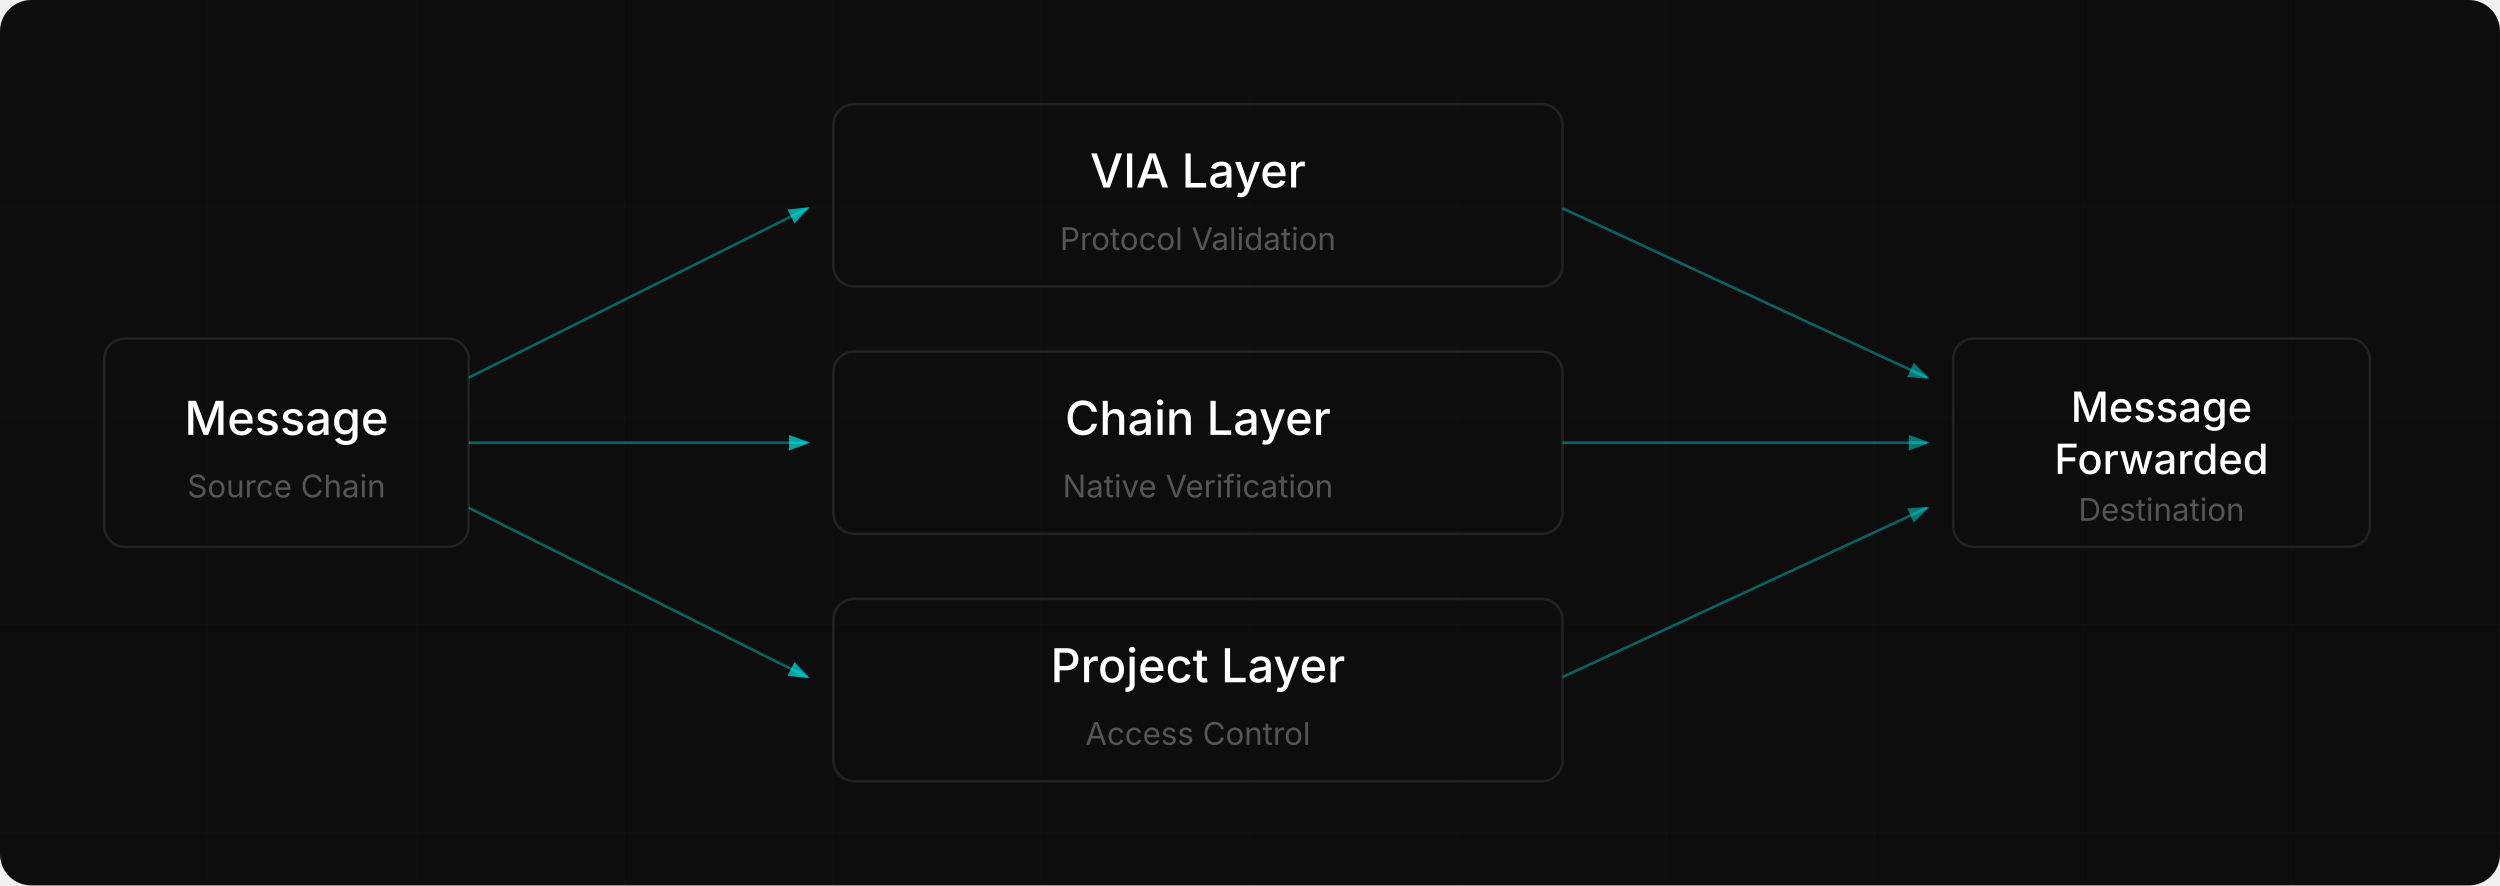
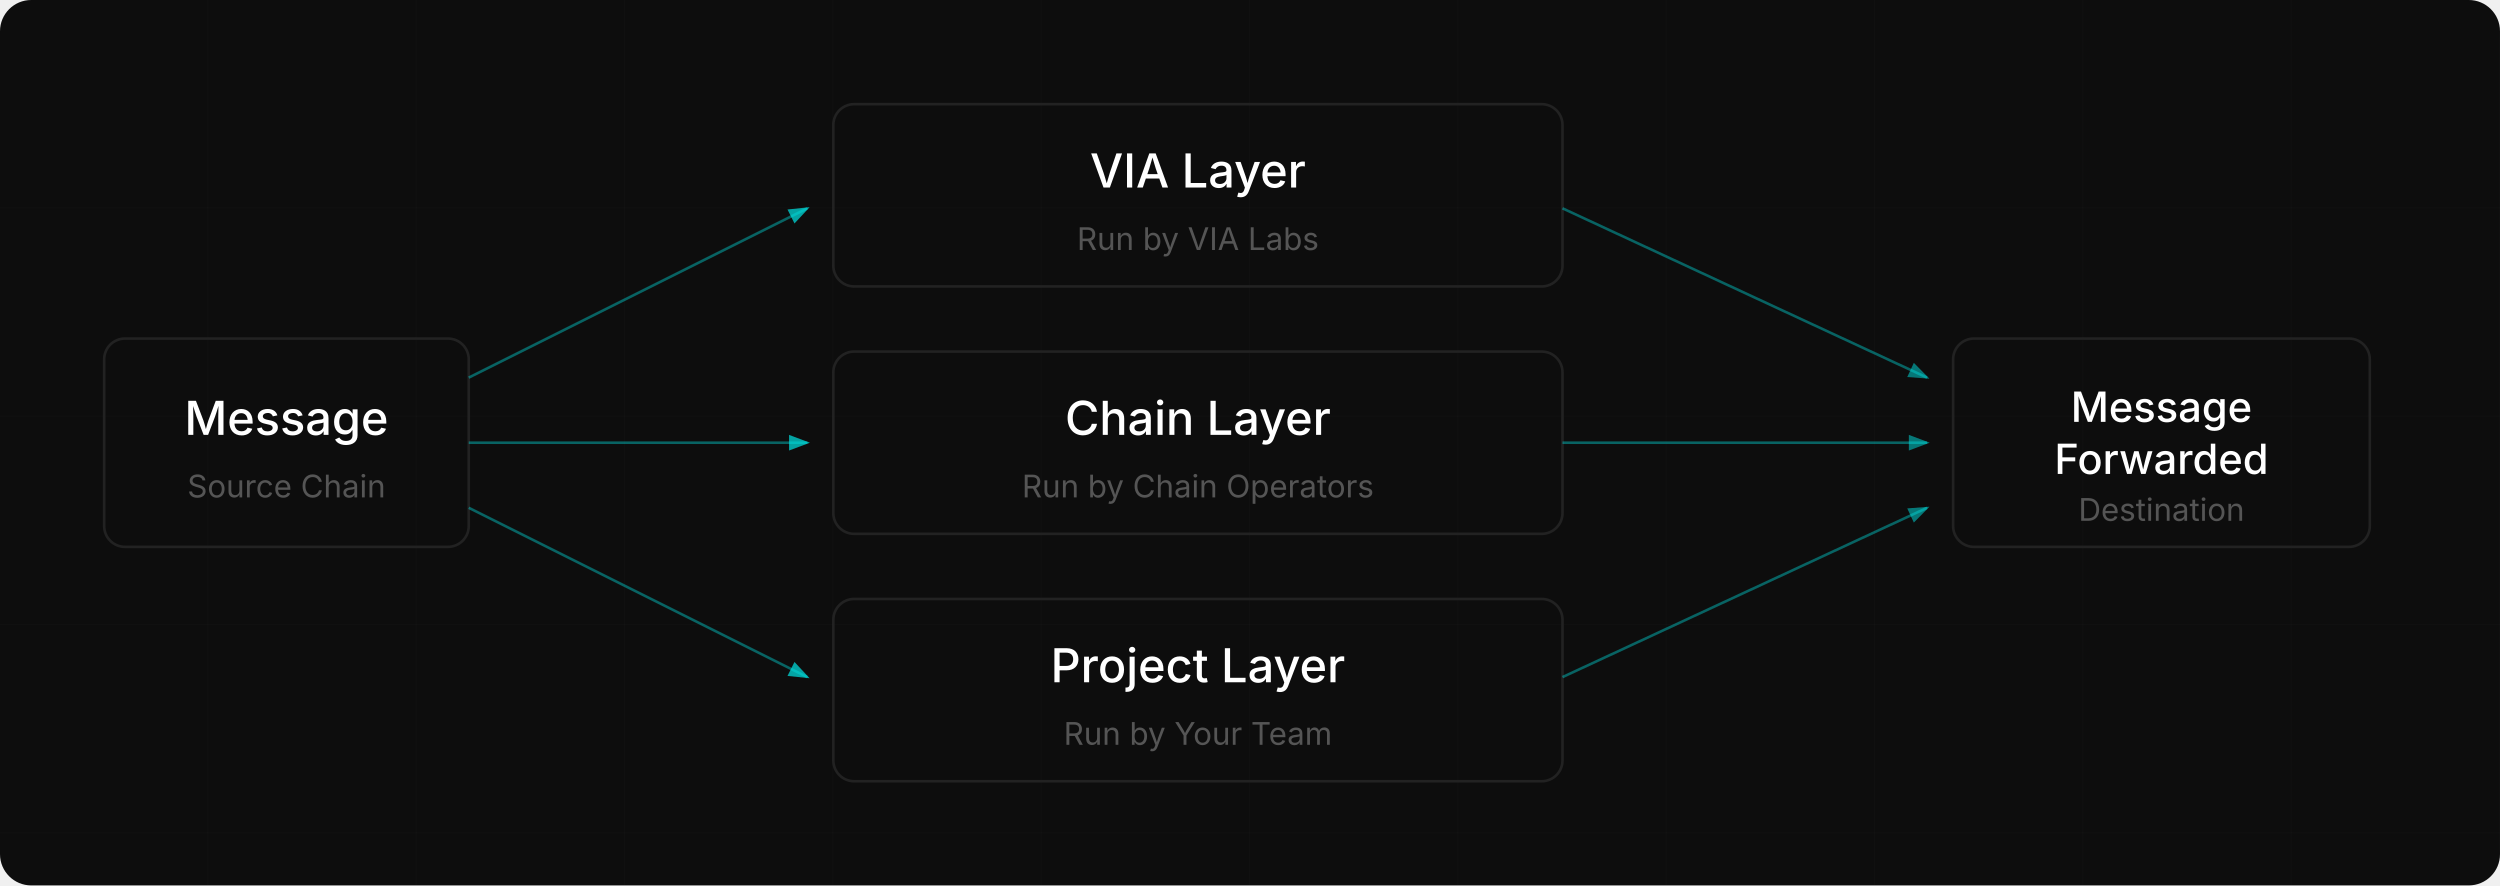
<svg xmlns="http://www.w3.org/2000/svg" viewBox="0 0 960 340">
  <defs>
    <pattern id="lineGridSM" x="0" y="0" width="80" height="80" patternUnits="userSpaceOnUse">
      <line x1="80" y1="0" x2="80" y2="80" stroke="rgba(255,255,255,0.02)" stroke-width="0.5" />
      <line x1="0" y1="80" x2="80" y2="80" stroke="rgba(255,255,255,0.02)" stroke-width="0.5" />
    </pattern>
    <marker id="arrowSM" markerWidth="8" markerHeight="6" refX="7" refY="3" orient="auto">
      <polygon points="0 0, 8 3, 0 6" fill="#00E5E5" fill-opacity="0.7" />
    </marker>
    <marker id="arrowSMout" markerWidth="8" markerHeight="6" refX="7" refY="3" orient="auto">
      <polygon points="0 0, 8 3, 0 6" fill="#00E5E5" fill-opacity="0.5" />
    </marker>
  </defs>
  <rect width="960" height="340" rx="12" fill="#0d0d0d" />
  <rect width="960" height="340" rx="12" fill="url(#lineGridSM)" />
  <rect x="40" y="130" width="140" height="80" rx="8" fill="none" stroke="#222222" stroke-width="1" />
  <text x="110" y="167" text-anchor="middle" fill="#ffffff" font-family="system-ui, -apple-system, sans-serif" font-size="18" font-weight="500">Message</text>
  <text x="110" y="191" text-anchor="middle" fill="#555555" font-family="system-ui, -apple-system, sans-serif" font-size="12">Source Chain</text>
  <line x1="180" y1="145" x2="310" y2="80" stroke="#00E5E5" stroke-width="1" stroke-opacity="0.4" marker-end="url(#arrowSM)" />
  <line x1="180" y1="170" x2="310" y2="170" stroke="#00E5E5" stroke-width="1" stroke-opacity="0.4" marker-end="url(#arrowSM)" />
  <line x1="180" y1="195" x2="310" y2="260" stroke="#00E5E5" stroke-width="1" stroke-opacity="0.4" marker-end="url(#arrowSM)" />
  <rect x="320" y="40" width="280" height="70" rx="8" fill="none" stroke="#222222" stroke-width="1" />
  <text x="460" y="72" text-anchor="middle" fill="#ffffff" font-family="system-ui, -apple-system, sans-serif" font-size="18" font-weight="500">VIA Layer</text>
-   <text x="460" y="96" text-anchor="middle" fill="#555555" font-family="system-ui, -apple-system, sans-serif" font-size="12">Protocol Validation</text>
+   <text x="460" y="96" text-anchor="middle" fill="#555555" font-family="system-ui, -apple-system, sans-serif" font-size="12">Run by VIA Labs</text>
  <rect x="320" y="135" width="280" height="70" rx="8" fill="none" stroke="#222222" stroke-width="1" />
  <text x="460" y="167" text-anchor="middle" fill="#ffffff" font-family="system-ui, -apple-system, sans-serif" font-size="18" font-weight="500">Chain Layer</text>
-   <text x="460" y="191" text-anchor="middle" fill="#555555" font-family="system-ui, -apple-system, sans-serif" font-size="12">Native Verification</text>
+   <text x="460" y="191" text-anchor="middle" fill="#555555" font-family="system-ui, -apple-system, sans-serif" font-size="12">Run by Chain Operators</text>
  <rect x="320" y="230" width="280" height="70" rx="8" fill="none" stroke="#222222" stroke-width="1" />
  <text x="460" y="262" text-anchor="middle" fill="#ffffff" font-family="system-ui, -apple-system, sans-serif" font-size="18" font-weight="500">Project Layer</text>
-   <text x="460" y="286" text-anchor="middle" fill="#555555" font-family="system-ui, -apple-system, sans-serif" font-size="12">Access Control</text>
+   <text x="460" y="286" text-anchor="middle" fill="#555555" font-family="system-ui, -apple-system, sans-serif" font-size="12">Run by Your Team</text>
  <line x1="600" y1="80" x2="740" y2="145" stroke="#00E5E5" stroke-width="1" stroke-opacity="0.4" marker-end="url(#arrowSMout)" />
  <line x1="600" y1="170" x2="740" y2="170" stroke="#00E5E5" stroke-width="1" stroke-opacity="0.4" marker-end="url(#arrowSMout)" />
  <line x1="600" y1="260" x2="740" y2="195" stroke="#00E5E5" stroke-width="1" stroke-opacity="0.4" marker-end="url(#arrowSMout)" />
  <rect x="750" y="130" width="160" height="80" rx="8" fill="none" stroke="#222222" stroke-width="1" />
  <text x="830" y="162" text-anchor="middle" fill="#ffffff" font-family="system-ui, -apple-system, sans-serif" font-size="16" font-weight="500">Message</text>
  <text x="830" y="182" text-anchor="middle" fill="#ffffff" font-family="system-ui, -apple-system, sans-serif" font-size="16" font-weight="500">Forwarded</text>
  <text x="830" y="200" text-anchor="middle" fill="#555555" font-family="system-ui, -apple-system, sans-serif" font-size="12">Destination</text>
</svg>
